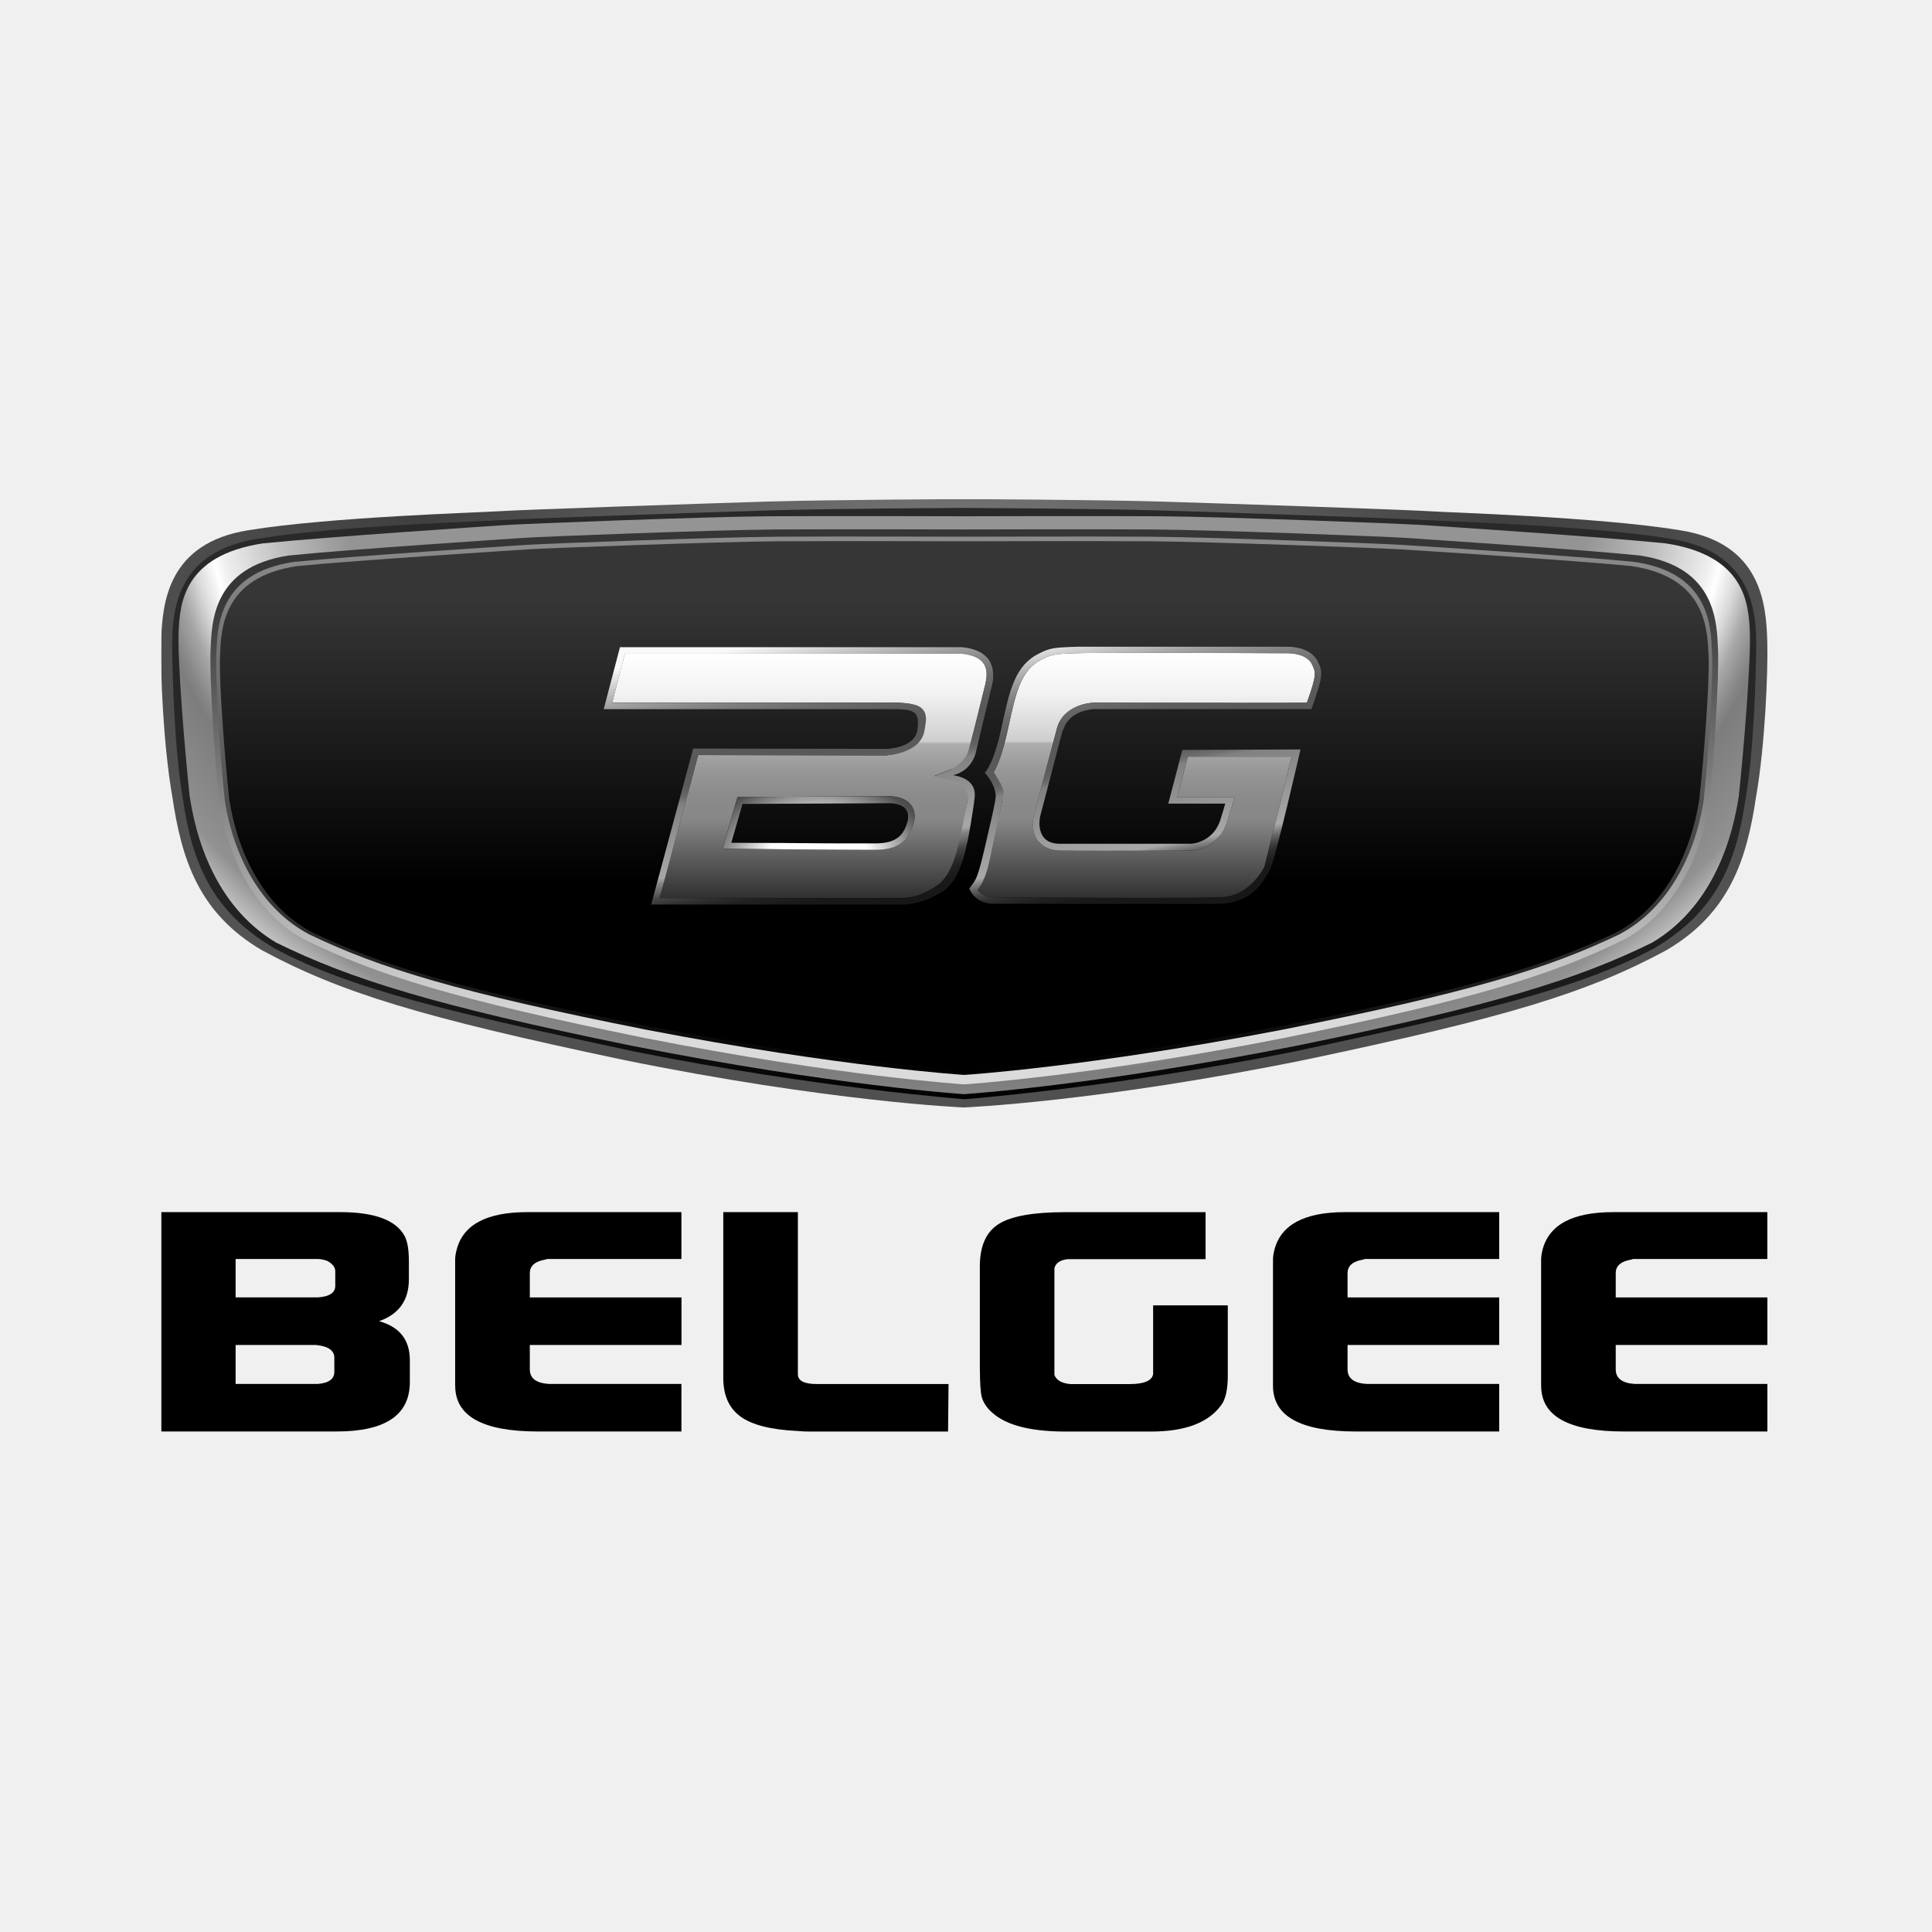
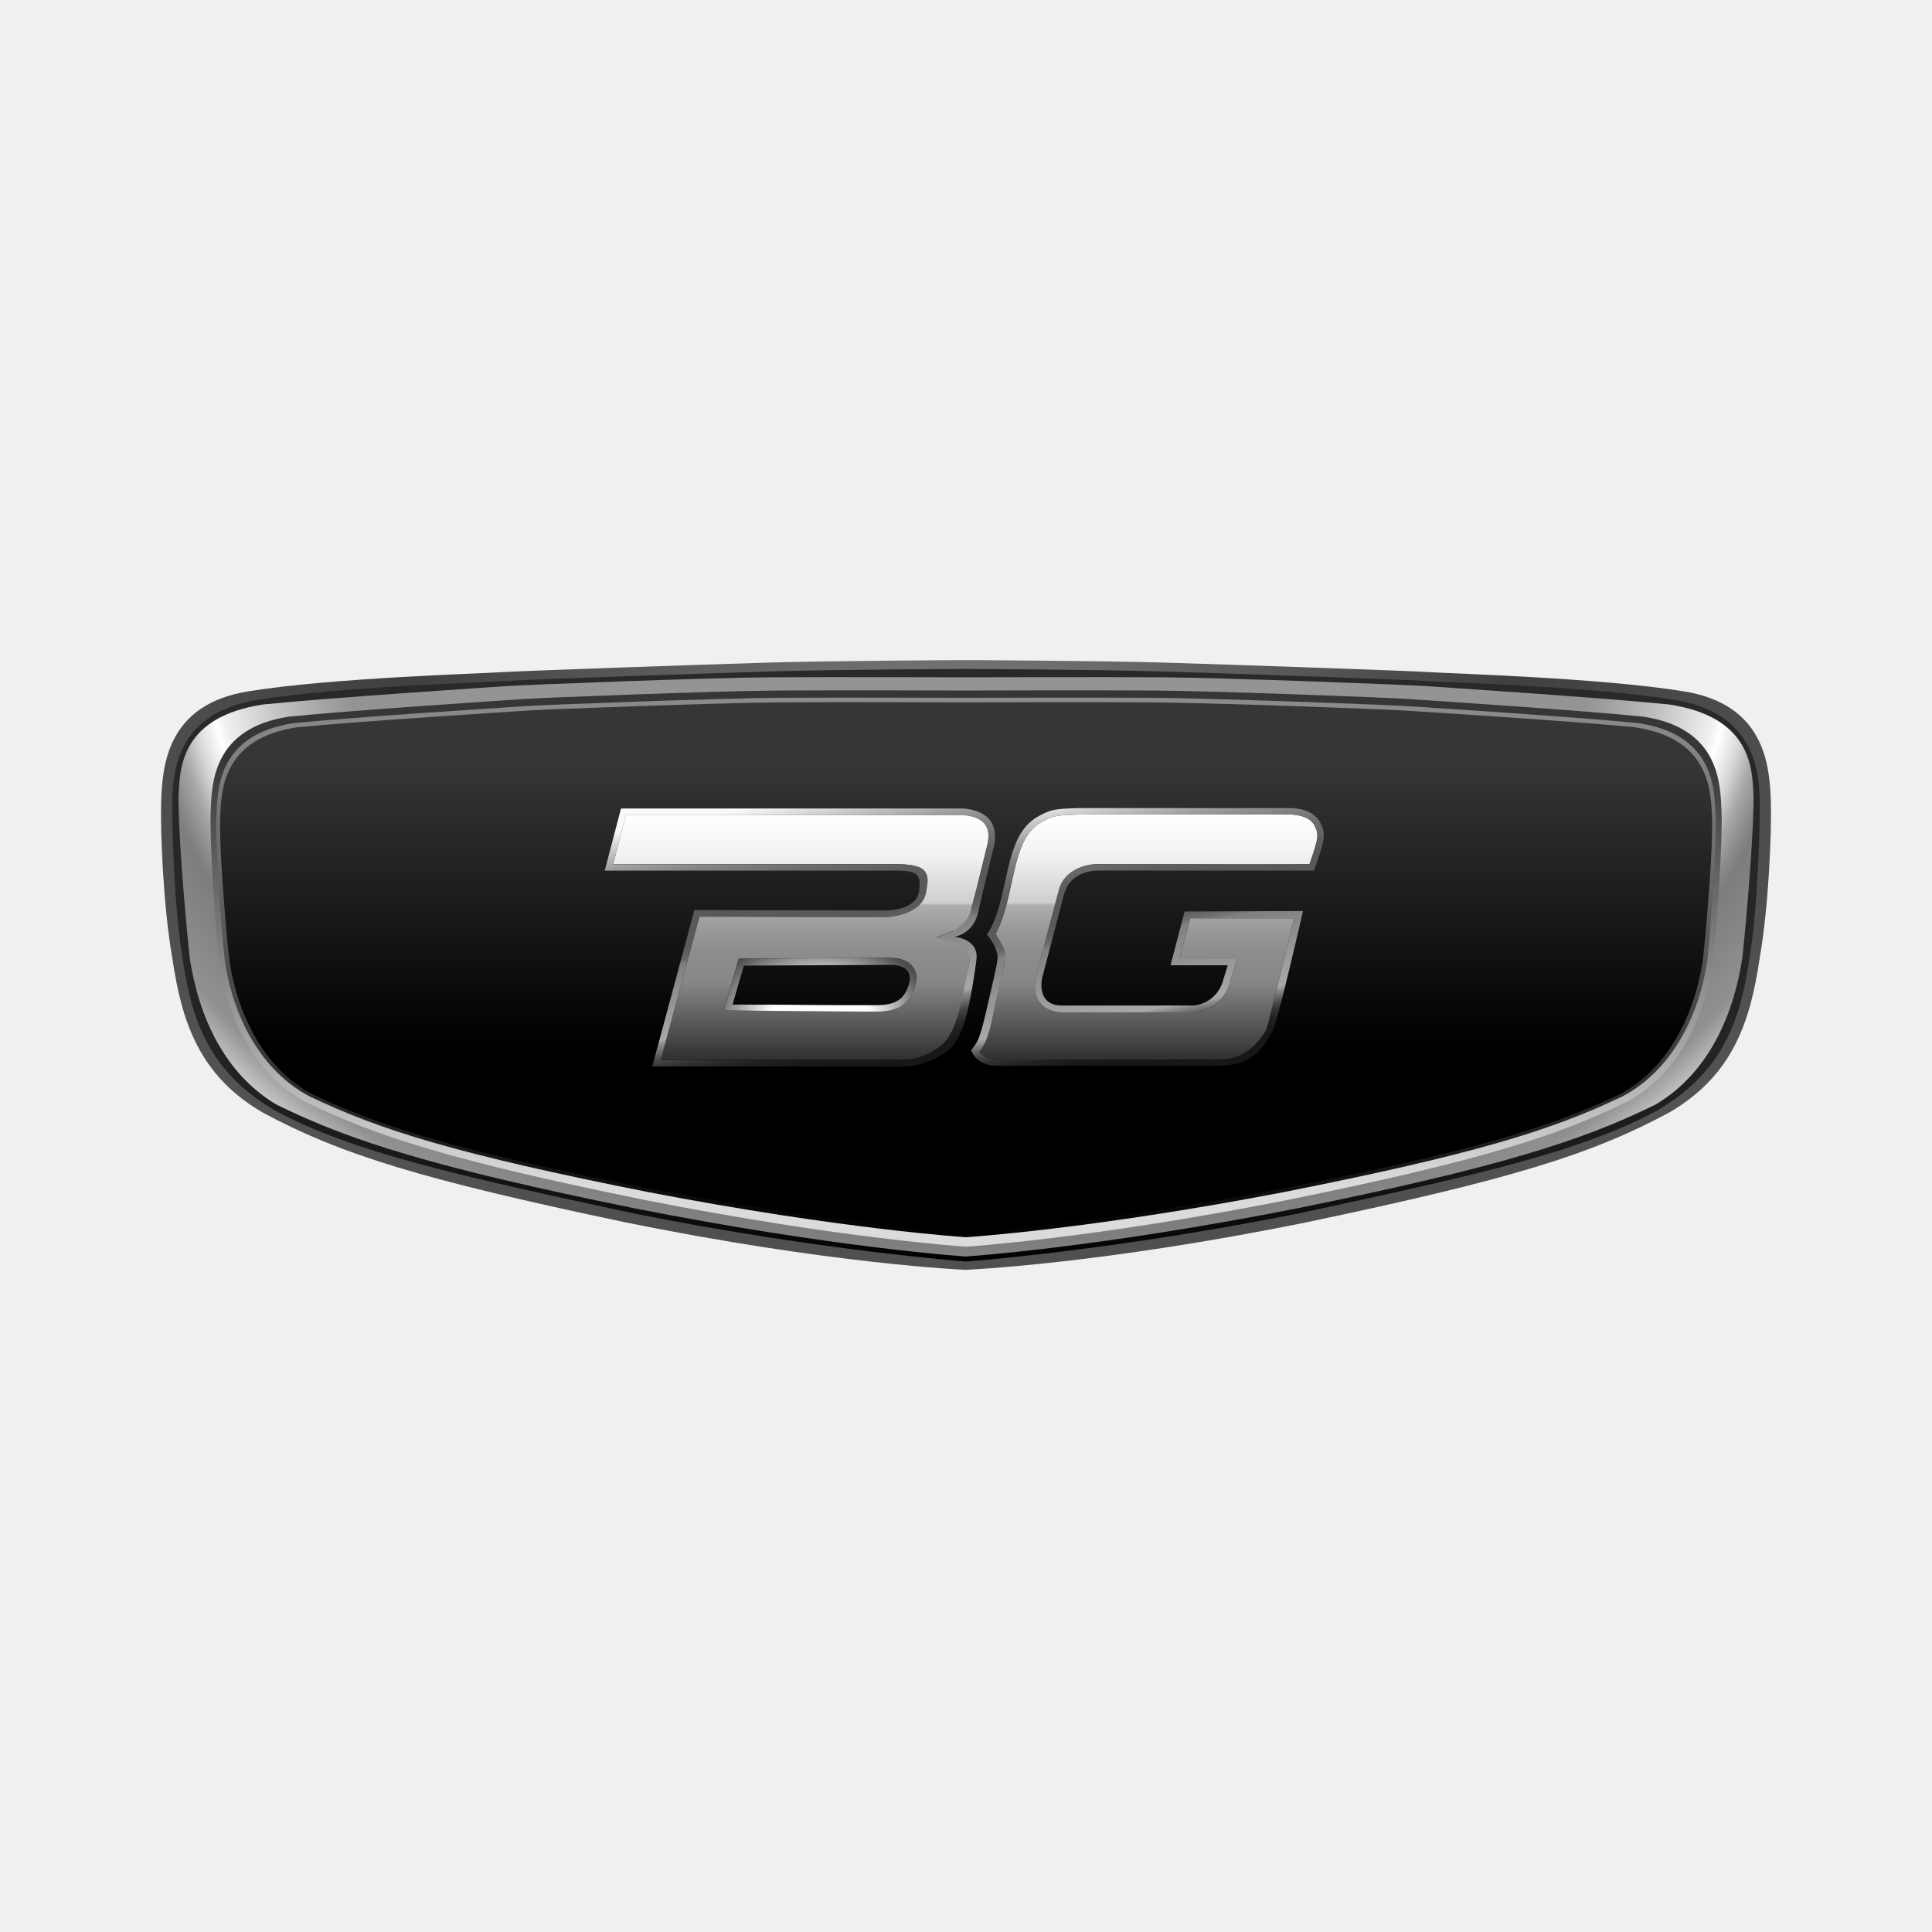
<svg xmlns="http://www.w3.org/2000/svg" width="120" height="120" viewBox="0 0 120 120" fill="none">
  <g clip-path="url(#clip0_2487_107)">
-     <mask id="mask0_2487_107" style="mask-type:luminance" maskUnits="userSpaceOnUse" x="10" y="31" width="100" height="58">
-       <path d="M110 31H10V89H110V31Z" fill="white" />
-     </mask>
-     <g mask="url(#mask0_2487_107)">
-       <path d="M10 75.287H21.123C23.257 75.287 24.589 75.779 25.128 76.763C25.306 77.092 25.397 77.621 25.397 78.351V79.448C25.397 80.761 24.782 81.629 23.544 82.06C24.819 82.414 25.456 83.221 25.456 84.48V85.844C25.456 87.888 23.941 88.912 20.912 88.912H10V75.287ZM14.635 78.199V80.584H19.747C20.464 80.533 20.824 80.294 20.824 79.864V78.956C20.824 78.706 20.653 78.492 20.315 78.311C20.096 78.236 19.903 78.199 19.747 78.199H14.635ZM14.635 83.536V85.96H19.721C20.417 85.909 20.766 85.656 20.766 85.204V84.332C20.766 83.88 20.387 83.615 19.63 83.54H14.635V83.536Z" fill="black" />
-       <path d="M28.27 86.076V78.239C28.27 78.066 28.299 77.863 28.361 77.631C28.758 76.068 30.221 75.287 32.756 75.287H42.324V78.199H33.983C33.921 78.225 33.822 78.25 33.684 78.275C33.167 78.402 32.908 78.666 32.908 79.072V80.587H42.328V83.54H32.908V85.052C32.908 85.609 33.305 85.913 34.103 85.96H42.324V88.912H33.415C29.988 88.912 28.274 87.968 28.274 86.076" fill="black" />
-       <path d="M44.924 85.584V75.287H49.558V85.356C49.558 85.761 49.948 85.964 50.724 85.964H58.916L58.886 88.916H50.305C50.028 88.916 49.766 88.905 49.529 88.88C47.895 88.804 46.718 88.507 46.001 87.99C45.284 87.472 44.924 86.673 44.924 85.587" fill="black" />
-       <path d="M60.86 85.056V78.659C60.86 77.396 61.249 76.521 62.025 76.029C62.8 75.536 64.177 75.29 66.15 75.29H74.881V78.207H66.329C65.852 78.257 65.571 78.445 65.491 78.775V85.399C65.612 85.725 65.939 85.917 66.478 85.967H70.155C71.051 85.967 71.539 85.765 71.623 85.359V81.079H76.261V85.432C76.261 86.315 76.119 86.933 75.842 87.288C75.045 88.373 73.6 88.916 71.506 88.916H66.187C64.272 88.916 62.866 88.612 61.97 88.008C61.45 87.653 61.122 87.251 60.984 86.796C60.904 86.496 60.864 85.913 60.864 85.056" fill="black" />
-       <path d="M79.068 86.076V78.239C79.068 78.066 79.097 77.863 79.156 77.631C79.556 76.068 81.019 75.287 83.55 75.287H93.118V78.199H84.773C84.715 78.225 84.617 78.25 84.478 78.275C83.958 78.402 83.699 78.666 83.699 79.072V80.587H93.118V83.54H83.699V85.052C83.699 85.609 84.1 85.913 84.893 85.96H93.118V88.912H84.209C80.779 88.912 79.068 87.968 79.068 86.076Z" fill="black" />
-       <path d="M95.722 86.076V78.239C95.722 78.066 95.751 77.863 95.809 77.631C96.209 76.068 97.673 75.287 100.204 75.287H109.772V78.199H101.431C101.369 78.225 101.27 78.25 101.132 78.275C100.611 78.402 100.356 78.666 100.356 79.072V80.587H109.776V83.54H100.356V85.052C100.356 85.609 100.754 85.913 101.554 85.96H109.776V88.912H100.866C97.436 88.912 95.725 87.968 95.725 86.076" fill="black" />
-       <path d="M59.89 68.785C59.89 68.785 68.233 68.445 81.111 65.816C93.605 63.188 98.641 61.647 103.502 59.019C107.449 56.707 108.498 53.344 109.07 49.503C109.637 46.279 109.821 41.663 109.768 39.834C109.702 37.477 109.38 33.721 104.331 32.931C99.241 32.103 89.943 31.835 88.796 31.754C87.649 31.673 76.086 31.272 72.131 31.154C68.176 31.037 59.886 31 59.886 31C59.886 31 51.682 31.037 47.641 31.154C43.686 31.272 32.123 31.673 30.976 31.754C29.829 31.835 20.531 32.103 15.441 32.931C10.396 33.726 10.078 37.481 10.009 39.838C9.956 41.663 10.139 46.283 10.707 49.507C11.278 53.348 12.327 56.711 16.274 59.023C21.135 61.647 26.172 63.188 38.666 65.82C51.547 68.448 59.886 68.789 59.886 68.789L59.89 68.785Z" fill="url(#paint0_radial_2487_107)" />
-       <path d="M59.89 68.274C59.89 68.274 68.927 67.601 80.392 65.313C91.458 62.937 97.935 61.497 102.727 58.909C106.621 56.634 107.829 53.567 108.392 49.783C108.951 46.607 109.058 42.056 109.082 40.256C109.115 37.709 108.698 34.233 103.719 33.454C98.703 32.635 89.527 32.375 88.4 32.294C87.27 32.213 75.866 31.815 71.964 31.702C68.062 31.588 59.886 31.547 59.886 31.547C59.886 31.547 51.792 31.584 47.809 31.702C43.825 31.819 32.503 32.213 31.372 32.294C30.241 32.375 21.07 32.639 16.054 33.454C11.078 34.228 10.662 37.705 10.694 40.252C10.719 42.052 10.825 46.603 11.384 49.779C11.948 53.563 13.16 56.63 17.05 58.905C21.841 61.493 28.323 62.932 39.384 65.309C50.849 67.597 59.886 68.27 59.886 68.27L59.89 68.274Z" fill="url(#paint1_linear_2487_107)" />
-       <path d="M59.89 67.958C59.89 67.958 67.931 67.447 80.551 64.948C92.796 62.454 98.021 60.815 102.637 58.536C105.837 56.626 107.433 53.129 107.996 49.479C108.302 46.66 108.764 40.974 108.686 39.242C108.608 37.51 108.404 34.5 103.457 33.75C99.4 33.336 89.478 32.687 88.355 32.61C87.233 32.533 75.955 32.091 72.078 32.067C68.2 32.042 59.894 32.067 59.894 32.067C59.894 32.067 51.588 32.042 47.711 32.067C43.833 32.091 32.556 32.533 31.433 32.61C30.311 32.687 20.388 33.336 16.331 33.75C11.376 34.5 11.172 37.51 11.094 39.246C11.017 40.982 11.478 46.664 11.784 49.483C12.347 53.129 13.943 56.626 17.143 58.54C21.76 60.815 26.984 62.454 39.229 64.952C51.853 67.447 59.89 67.962 59.89 67.962V67.958Z" fill="url(#paint2_radial_2487_107)" />
-       <path d="M59.89 67.353C59.89 67.353 67.6 66.863 79.772 64.466C91.576 62.069 96.445 60.539 100.898 58.349C103.923 56.711 105.629 53.316 106.172 49.811C106.466 47.102 106.784 42.04 106.711 40.377C106.637 38.714 106.629 35.222 101.858 34.504C97.947 34.107 88.38 33.486 87.294 33.409C86.209 33.332 75.339 32.91 71.6 32.886C67.862 32.862 59.894 32.886 59.894 32.886C59.894 32.886 51.927 32.862 48.188 32.886C44.45 32.91 33.576 33.332 32.495 33.409C31.413 33.486 21.846 34.107 17.931 34.504C13.16 35.226 13.152 38.714 13.078 40.377C13.005 42.04 13.319 47.102 13.617 49.811C14.16 53.316 15.866 56.711 18.89 58.349C23.343 60.535 28.209 62.065 40.017 64.466C52.188 66.863 59.898 67.353 59.898 67.353H59.89Z" fill="url(#paint3_linear_2487_107)" />
-       <path d="M59.89 66.765C59.89 66.765 67.539 66.287 79.617 63.963C91.331 61.639 96.164 60.154 100.58 58.033C103.584 56.443 105.274 53.15 105.813 49.751C106.107 47.122 106.417 42.215 106.343 40.6C106.27 38.986 106.262 35.599 101.527 34.902C97.645 34.517 88.151 33.912 87.078 33.843C86.004 33.774 75.217 33.361 71.507 33.336C67.796 33.312 59.89 33.336 59.89 33.336C59.89 33.336 51.984 33.312 48.274 33.336C44.564 33.361 33.776 33.77 32.703 33.843C31.629 33.916 22.135 34.517 18.254 34.902C13.519 35.599 13.511 38.986 13.437 40.6C13.364 42.215 13.678 47.122 13.968 49.751C14.507 53.15 16.197 56.443 19.201 58.033C23.617 60.154 28.45 61.639 40.164 63.963C52.241 66.287 59.89 66.765 59.89 66.765Z" fill="url(#paint4_linear_2487_107)" />
-       <path d="M59.89 66.506C59.89 66.506 67.502 66.035 79.523 63.748C91.18 61.46 95.988 60 100.384 57.915C103.372 56.35 105.005 53.056 105.539 49.71C105.829 47.126 106.196 42.353 106.123 40.767C106.049 39.181 106.041 35.851 101.331 35.161C97.47 34.78 88.021 34.188 86.951 34.119C85.882 34.05 75.147 33.645 71.454 33.62C67.76 33.596 59.894 33.62 59.894 33.62C59.894 33.62 52.025 33.596 48.335 33.62C44.645 33.645 33.907 34.046 32.837 34.119C31.768 34.192 22.319 34.784 18.458 35.161C13.743 35.851 13.735 39.177 13.666 40.767C13.597 42.357 13.956 47.126 14.25 49.71C14.784 53.052 16.417 56.35 19.405 57.915C23.801 60 28.609 61.46 40.266 63.748C52.286 66.035 59.898 66.506 59.898 66.506H59.89Z" fill="url(#paint5_linear_2487_107)" />
-       <path d="M59.519 40.596H38.817L38.021 43.642H55.629C56.311 43.659 56.849 43.699 57.172 44.076C57.478 44.433 57.453 44.944 57.38 45.395C57.156 46.733 55.102 46.916 55.013 46.916L43.364 46.895L40.972 55.778H56.013C56.796 55.778 57.784 55.437 58.433 54.95C59.184 54.374 59.498 53.008 59.613 52.488C59.629 52.423 59.641 52.371 59.649 52.33C59.747 51.941 60.049 50.172 60.119 49.479C60.139 49.26 60.168 48.587 59.066 48.412L58.029 48.193L59.058 47.792C60.021 47.552 60.213 46.623 60.221 46.583C60.229 46.55 60.588 44.965 61.205 42.474C61.347 41.898 61.298 41.452 61.058 41.148C60.633 40.608 59.703 40.584 59.523 40.584V40.596H59.519ZM56.755 51.101C56.437 52.265 55.743 52.764 54.441 52.78H53.939C51.841 52.78 45.474 52.72 45.409 52.72H44.878L45.025 52.204L45.723 49.791L45.809 49.503H46.111L55.111 49.455H55.209C55.56 49.455 56.209 49.523 56.572 49.986C56.731 50.189 56.894 50.546 56.76 51.101H56.755Z" fill="url(#paint6_linear_2487_107)" />
-       <path d="M65.641 45.269C66.045 43.724 67.841 43.646 67.915 43.642C68.029 43.642 73.339 43.654 77.315 43.654C79.266 43.654 80.559 43.654 81.176 43.646C81.8 41.89 81.743 41.756 81.466 41.205C81.123 40.633 80.286 40.568 79.943 40.568C79.862 40.568 79.813 40.568 79.804 40.572H79.772C79.723 40.572 74.682 40.548 70.915 40.548C68.706 40.548 67.364 40.556 66.919 40.572H66.858C65.413 40.621 65.29 40.629 64.449 41.099C63.359 41.821 63.074 43.139 62.637 45.135L62.584 45.374C62.258 46.859 61.927 47.609 61.715 47.974C62.253 48.761 62.261 49.629 62.261 49.669V49.714L62.249 49.759L61.555 52.764C61.196 54.322 61.013 54.768 60.715 55.271C61.037 55.693 61.535 55.741 61.755 55.741H61.882C61.935 55.741 67.192 55.774 71.282 55.774C73.682 55.774 75.213 55.761 75.833 55.741C77.559 55.68 78.421 54.078 78.539 53.843L80.225 46.997H73.776L73.115 49.528H76.674L76.519 50.047L76.213 51.065C75.67 52.748 74.086 52.825 74.021 52.829C74.008 52.829 71.078 52.841 68.653 52.841C67.245 52.841 66.29 52.841 65.821 52.829C65.241 52.821 64.796 52.63 64.506 52.261C64.013 51.641 64.18 50.781 64.204 50.684C64.221 50.627 65.315 46.526 65.645 45.269H65.641Z" fill="url(#paint7_linear_2487_107)" />
-       <path d="M61.678 42.036C61.682 41.951 61.686 41.87 61.682 41.793C61.682 41.748 61.674 41.704 61.666 41.663C61.658 41.598 61.649 41.533 61.633 41.472C61.625 41.432 61.609 41.391 61.596 41.355C61.58 41.302 61.56 41.249 61.539 41.201C61.523 41.164 61.502 41.132 61.486 41.095C61.462 41.051 61.433 41.006 61.404 40.965C61.384 40.937 61.36 40.905 61.335 40.876C61.303 40.84 61.27 40.803 61.233 40.771C61.209 40.746 61.18 40.722 61.156 40.698C61.119 40.665 61.078 40.637 61.037 40.608C61.009 40.588 60.98 40.568 60.952 40.552C60.907 40.523 60.862 40.503 60.817 40.479C60.788 40.467 60.764 40.45 60.735 40.438C60.682 40.414 60.629 40.394 60.58 40.377C60.56 40.369 60.535 40.361 60.515 40.353C60.441 40.329 60.368 40.308 60.294 40.288C60.282 40.288 60.274 40.288 60.262 40.28C60.2 40.264 60.139 40.252 60.082 40.243C60.058 40.239 60.033 40.235 60.013 40.231C59.972 40.223 59.927 40.219 59.89 40.215C59.866 40.215 59.841 40.211 59.821 40.207C59.788 40.207 59.756 40.199 59.723 40.199H38.507L37.498 44.048H55.629C56.739 44.072 57.156 44.174 56.98 45.338C56.804 46.502 55.013 46.514 55.013 46.514L43.054 46.494L40.446 56.183H56.017C56.078 56.183 56.143 56.183 56.209 56.175C56.262 56.175 56.311 56.175 56.364 56.167C56.429 56.159 56.49 56.151 56.556 56.139C56.609 56.131 56.662 56.127 56.715 56.114C56.78 56.102 56.845 56.086 56.911 56.07C56.964 56.058 57.017 56.05 57.07 56.033C57.135 56.017 57.2 55.993 57.266 55.972C57.319 55.956 57.372 55.944 57.425 55.924C57.49 55.899 57.556 55.875 57.621 55.847C57.67 55.826 57.719 55.81 57.768 55.79C57.833 55.761 57.894 55.729 57.96 55.701C58.005 55.68 58.053 55.66 58.098 55.636C58.164 55.603 58.225 55.563 58.29 55.526C58.331 55.502 58.372 55.482 58.409 55.461C58.507 55.401 58.6 55.336 58.69 55.271C59.654 54.533 59.956 52.833 60.058 52.428C60.16 52.022 60.466 50.229 60.539 49.519C60.629 48.615 59.919 48.262 59.205 48.148C60.445 47.84 60.633 46.656 60.633 46.656C60.633 46.656 60.992 45.086 61.613 42.572C61.649 42.422 61.674 42.28 61.686 42.15C61.69 42.105 61.686 42.065 61.69 42.024L61.678 42.036ZM61.205 42.49C60.592 44.981 60.188 46.477 60.18 46.506C60.172 46.546 60.131 47.183 59.058 47.804L58.029 48.205L58.678 48.351C59.78 48.526 60.184 49.077 60.094 49.69C59.996 50.379 59.649 51.941 59.556 52.33C59.547 52.371 59.535 52.423 59.519 52.488C59.401 53.004 59.062 54.334 58.311 54.91C57.666 55.397 56.796 55.786 56.013 55.786H40.972L43.364 46.903L55.013 46.924C55.098 46.924 57.205 46.822 57.429 45.338C57.498 44.888 57.625 44.425 57.319 44.064C56.996 43.687 56.311 43.667 55.629 43.651H38.021L38.817 40.604H59.519C59.703 40.604 60.629 40.633 61.053 41.168C61.294 41.472 61.343 41.919 61.2 42.495H61.205V42.49Z" fill="url(#paint8_linear_2487_107)" />
-       <path d="M55.213 49.459H55.115L46.115 49.503H45.813L45.727 49.795L45.029 52.209L44.882 52.715H45.413C45.478 52.72 51.845 52.785 53.943 52.785H54.445C55.748 52.768 56.441 52.269 56.76 51.105C56.894 50.55 56.731 50.193 56.572 49.99C56.209 49.528 55.56 49.459 55.209 49.459H55.213ZM56.405 50.805C56.405 50.87 56.388 50.939 56.372 51.012C56.143 51.84 55.719 52.367 54.445 52.383H51.947C51.654 52.383 51.352 52.383 51.037 52.379H51.021C50.703 52.379 50.376 52.375 50.05 52.371H49.927C49.474 52.371 49.025 52.363 48.593 52.359H48.152C47.956 52.359 47.768 52.359 47.584 52.355H46.654C46.421 52.355 46.221 52.355 46.046 52.35H45.846C45.58 52.35 45.421 52.346 45.421 52.346L46.119 49.933L55.127 49.889H55.278C55.303 49.889 55.331 49.889 55.364 49.893C55.396 49.893 55.433 49.893 55.47 49.901C55.482 49.901 55.49 49.901 55.503 49.905C55.531 49.905 55.556 49.913 55.584 49.917C55.6 49.917 55.613 49.921 55.629 49.925C55.654 49.925 55.682 49.937 55.707 49.941C55.723 49.941 55.739 49.949 55.756 49.953C55.78 49.962 55.809 49.97 55.833 49.978C55.849 49.982 55.866 49.99 55.878 49.994C55.907 50.006 55.931 50.018 55.96 50.031C55.972 50.039 55.988 50.043 56.001 50.051C56.037 50.071 56.074 50.091 56.107 50.116H56.115C56.151 50.14 56.184 50.168 56.213 50.201C56.221 50.209 56.229 50.221 56.237 50.233C56.258 50.258 56.278 50.282 56.294 50.306C56.303 50.319 56.311 50.335 56.319 50.351C56.331 50.375 56.347 50.404 56.356 50.432C56.364 50.448 56.368 50.468 56.376 50.485C56.384 50.513 56.392 50.546 56.396 50.578C56.396 50.598 56.405 50.619 56.405 50.639V50.817V50.805Z" fill="url(#paint9_radial_2487_107)" />
-       <path d="M66.033 45.37C66.368 44.097 67.931 44.044 67.931 44.044H81.454C82.221 41.906 82.172 41.728 81.813 41.014C81.764 40.929 81.703 40.852 81.641 40.783C81.629 40.767 81.613 40.755 81.6 40.738C81.535 40.673 81.47 40.617 81.396 40.564L81.36 40.54C81.294 40.495 81.225 40.454 81.156 40.422C81.139 40.414 81.127 40.406 81.111 40.402C81.033 40.365 80.956 40.337 80.874 40.308C80.858 40.304 80.837 40.296 80.821 40.292C80.747 40.268 80.674 40.252 80.6 40.235C80.592 40.235 80.584 40.235 80.58 40.231C80.503 40.215 80.429 40.203 80.356 40.195C80.339 40.195 80.323 40.191 80.307 40.191C80.237 40.183 80.172 40.179 80.115 40.175H80.099C80.041 40.175 79.992 40.175 79.947 40.17H66.898C66.425 40.187 66.082 40.199 65.8 40.223C65.184 40.276 64.886 40.389 64.233 40.759C62.952 41.598 62.67 43.075 62.184 45.293C61.699 47.512 61.168 47.994 61.168 47.994C61.809 48.733 61.866 49.317 61.841 49.532C61.817 49.747 61.743 50.152 61.56 50.943C61.507 51.182 61.445 51.446 61.376 51.738C61.311 52.03 61.237 52.342 61.16 52.679C61.005 53.348 60.886 53.807 60.776 54.143C60.739 54.257 60.707 54.354 60.67 54.447C60.531 54.808 60.372 54.93 60.205 55.198C60.249 55.287 60.335 55.445 60.388 55.518C60.401 55.534 60.413 55.551 60.425 55.563C60.478 55.628 60.535 55.688 60.596 55.741C60.605 55.749 60.617 55.758 60.625 55.766C60.678 55.81 60.735 55.851 60.792 55.887C60.805 55.895 60.813 55.904 60.825 55.907C60.886 55.944 60.952 55.977 61.013 56.001C61.025 56.005 61.041 56.013 61.054 56.017C61.115 56.041 61.176 56.062 61.233 56.078H61.241C61.303 56.094 61.364 56.106 61.417 56.114C61.429 56.114 61.441 56.118 61.454 56.123C61.507 56.131 61.556 56.135 61.6 56.139H65.249C65.552 56.139 65.87 56.139 66.192 56.143H75.025C75.127 56.143 75.225 56.143 75.315 56.139C75.405 56.139 75.482 56.139 75.56 56.135H75.621C75.694 56.135 75.764 56.135 75.821 56.131C77.947 56.053 78.592 54.508 78.898 53.965C79.205 53.421 80.776 46.55 80.776 46.55L73.437 46.579L73.001 48.246L72.564 49.913H76.103L76.049 50.095C76.033 50.156 76.009 50.237 75.976 50.343C75.956 50.416 75.931 50.497 75.898 50.594C75.87 50.692 75.837 50.805 75.796 50.931C75.711 51.199 75.592 51.418 75.458 51.596C75.278 51.835 75.07 52.006 74.866 52.123C74.817 52.152 74.764 52.18 74.715 52.205C74.617 52.253 74.519 52.29 74.433 52.318C74.388 52.33 74.347 52.342 74.307 52.355C74.229 52.375 74.16 52.387 74.107 52.395C74.025 52.407 73.98 52.407 73.98 52.407H65.8C64.213 52.383 64.605 50.708 64.605 50.708C64.605 50.708 65.67 46.623 66.005 45.35L66.033 45.37ZM64.507 52.261C64.8 52.626 65.241 52.817 65.821 52.829C66.29 52.837 67.245 52.841 68.654 52.841C71.078 52.841 74.005 52.829 74.021 52.829C74.086 52.829 75.67 52.748 76.213 51.065L76.519 50.047L76.674 49.528H73.115L73.776 46.997H80.225L78.539 53.843C78.421 54.082 77.556 55.68 75.833 55.741C75.209 55.766 73.678 55.774 71.282 55.774C67.192 55.774 61.935 55.741 61.882 55.741H61.756C61.539 55.741 61.037 55.693 60.715 55.271C61.192 54.699 61.409 53.803 61.6 52.768L62.258 49.714C62.258 49.714 62.315 49.455 62.331 49.264C62.347 49.073 62.249 48.761 61.711 47.974C61.923 47.609 62.254 46.855 62.58 45.374L62.633 45.135C63.07 43.139 63.36 41.821 64.445 41.099C65.282 40.629 65.409 40.625 66.854 40.576H66.915C67.356 40.56 68.698 40.552 70.911 40.552C74.678 40.552 79.719 40.576 79.768 40.576H79.8C79.8 40.576 79.858 40.576 79.939 40.576C80.282 40.576 81.119 40.637 81.462 41.213C81.739 41.764 81.796 41.894 81.172 43.654C80.556 43.659 79.262 43.663 77.311 43.663C73.339 43.663 68.025 43.651 67.911 43.651C67.833 43.651 66.041 43.727 65.637 45.277C65.307 46.534 64.213 50.635 64.196 50.692C64.176 50.789 64.005 51.649 64.499 52.269H64.507V52.261Z" fill="url(#paint10_linear_2487_107)" />
-     </g>
+     <path d="M60.002 78.87C60.002 78.87 68.364 78.528 81.27 75.894C93.792 73.26 98.84 71.715 103.712 69.081C107.668 66.764 108.719 63.394 109.292 59.545C109.86 56.313 110.044 51.687 109.991 49.854C109.926 47.492 109.603 43.728 104.542 42.935C99.441 42.106 90.122 41.837 88.973 41.756C87.823 41.675 76.234 41.272 72.27 41.154C68.306 41.037 59.998 41 59.998 41C59.998 41 51.775 41.037 47.726 41.154C43.762 41.272 32.173 41.675 31.023 41.756C29.874 41.837 20.555 42.106 15.454 42.935C10.397 43.732 10.078 47.496 10.009 49.858C9.956 51.687 10.14 56.317 10.708 59.549C11.281 63.398 12.332 66.768 16.288 69.085C21.16 71.715 26.208 73.26 38.73 75.898C51.64 78.532 59.998 78.874 59.998 78.874L60.002 78.87Z" fill="url(#paint0_radial_2487_107)" />
+     <path d="M60.002 78.358C60.002 78.358 69.059 77.683 80.55 75.39C91.64 73.008 98.132 71.565 102.935 68.972C106.837 66.691 108.048 63.618 108.613 59.825C109.173 56.642 109.279 52.081 109.304 50.276C109.337 47.724 108.919 44.24 103.929 43.459C98.901 42.638 89.705 42.378 88.576 42.297C87.443 42.215 76.013 41.817 72.103 41.703C68.192 41.589 59.998 41.549 59.998 41.549C59.998 41.549 51.886 41.585 47.893 41.703C43.901 41.821 32.553 42.215 31.42 42.297C30.287 42.378 21.095 42.642 16.067 43.459C11.081 44.236 10.663 47.719 10.696 50.272C10.72 52.077 10.827 56.638 11.387 59.821C11.952 63.614 13.167 66.687 17.065 68.967C21.868 71.561 28.364 73.004 39.45 75.386C50.941 77.679 59.998 78.354 59.998 78.354L60.002 78.358Z" fill="url(#paint1_linear_2487_107)" />
+     <path d="M60.002 78.04C60.002 78.04 68.061 77.528 80.709 75.024C92.982 72.524 98.218 70.882 102.845 68.597C106.052 66.683 107.651 63.179 108.216 59.52C108.523 56.695 108.985 50.996 108.907 49.26C108.829 47.524 108.625 44.508 103.667 43.756C99.601 43.341 89.656 42.691 88.531 42.614C87.406 42.536 76.103 42.093 72.217 42.069C68.331 42.045 60.006 42.069 60.006 42.069C60.006 42.069 51.681 42.045 47.795 42.069C43.909 42.093 32.606 42.536 31.481 42.614C30.356 42.691 20.412 43.341 16.345 43.756C11.379 44.508 11.175 47.524 11.097 49.264C11.019 51.004 11.481 56.699 11.788 59.524C12.353 63.179 13.952 66.683 17.159 68.602C21.786 70.882 27.022 72.524 39.294 75.028C51.947 77.528 60.002 78.045 60.002 78.045V78.04Z" fill="url(#paint2_radial_2487_107)" />
+     <path d="M60.002 77.435C60.002 77.435 67.73 76.943 79.928 74.541C91.759 72.138 96.639 70.606 101.102 68.41C104.133 66.768 105.843 63.366 106.387 59.854C106.682 57.138 107.001 52.065 106.927 50.398C106.854 48.732 106.845 45.232 102.063 44.512C98.144 44.114 88.556 43.492 87.468 43.415C86.379 43.337 75.486 42.915 71.738 42.89C67.991 42.866 60.006 42.89 60.006 42.89C60.006 42.89 52.021 42.866 48.274 42.89C44.527 42.915 33.629 43.337 32.545 43.415C31.461 43.492 21.872 44.114 17.949 44.512C13.167 45.236 13.159 48.732 13.085 50.398C13.011 52.065 13.326 57.138 13.625 59.854C14.169 63.366 15.879 66.768 18.91 68.41C23.373 70.602 28.25 72.134 40.084 74.541C52.283 76.943 60.01 77.435 60.01 77.435H60.002Z" fill="url(#paint3_linear_2487_107)" />
+     <path d="M60.002 76.845C60.002 76.845 67.668 76.366 79.773 74.037C91.513 71.707 96.357 70.219 100.783 68.093C103.794 66.5 105.487 63.199 106.027 59.793C106.322 57.158 106.633 52.24 106.559 50.622C106.485 49.004 106.477 45.61 101.732 44.911C97.842 44.524 88.326 43.919 87.251 43.85C86.175 43.781 75.363 43.366 71.644 43.342C67.926 43.317 60.002 43.342 60.002 43.342C60.002 43.342 52.078 43.317 48.36 43.342C44.641 43.366 33.829 43.776 32.753 43.85C31.677 43.923 22.162 44.524 18.272 44.911C13.527 45.61 13.519 49.004 13.445 50.622C13.371 52.24 13.686 57.158 13.977 59.793C14.517 63.199 16.21 66.5 19.221 68.093C23.647 70.219 28.491 71.707 40.231 74.037C52.336 76.366 60.002 76.845 60.002 76.845Z" fill="url(#paint4_linear_2487_107)" />
+     <path d="M60.002 76.585C60.002 76.585 67.631 76.114 79.678 73.821C91.362 71.528 96.181 70.065 100.586 67.975C103.581 66.406 105.217 63.106 105.753 59.752C106.044 57.163 106.412 52.378 106.338 50.789C106.264 49.199 106.256 45.862 101.536 45.171C97.666 44.789 88.195 44.195 87.124 44.126C86.052 44.057 75.293 43.65 71.591 43.626C67.889 43.602 60.006 43.626 60.006 43.626C60.006 43.626 52.119 43.602 48.421 43.626C44.723 43.65 33.96 44.053 32.888 44.126C31.817 44.199 22.346 44.793 18.477 45.171C13.752 45.862 13.744 49.195 13.674 50.789C13.604 52.382 13.964 57.163 14.259 59.752C14.795 63.102 16.431 66.406 19.426 67.975C23.831 70.065 28.65 71.528 40.334 73.821C52.381 76.114 60.01 76.585 60.01 76.585H60.002Z" fill="url(#paint5_linear_2487_107)" />
+     <path d="M59.63 50.618H38.881L38.084 53.671H55.731C56.414 53.687 56.954 53.728 57.278 54.106C57.584 54.463 57.56 54.976 57.486 55.427C57.261 56.768 55.203 56.951 55.114 56.951L43.439 56.931L41.041 65.833H56.116C56.901 65.833 57.891 65.492 58.542 65.004C59.294 64.427 59.609 63.057 59.724 62.536C59.74 62.471 59.752 62.419 59.761 62.378C59.859 61.988 60.161 60.215 60.231 59.52C60.252 59.301 60.28 58.626 59.176 58.451L58.137 58.232L59.167 57.829C60.133 57.589 60.325 56.658 60.333 56.618C60.342 56.585 60.702 54.996 61.319 52.5C61.462 51.923 61.413 51.476 61.172 51.171C60.746 50.63 59.814 50.606 59.634 50.606V50.618H59.63ZM56.86 61.146C56.541 62.313 55.846 62.813 54.541 62.829H54.038C51.935 62.829 45.553 62.768 45.488 62.768H44.956L45.103 62.252L45.803 59.833L45.889 59.545H46.192L55.212 59.496H55.31C55.662 59.496 56.312 59.565 56.676 60.028C56.836 60.232 56.999 60.589 56.864 61.146H56.86Z" fill="url(#paint6_linear_2487_107)" />
+     <path d="M65.766 55.301C66.171 53.752 67.971 53.675 68.044 53.671C68.159 53.671 73.481 53.683 77.466 53.683C79.421 53.683 80.718 53.683 81.335 53.675C81.961 51.915 81.904 51.781 81.626 51.228C81.282 50.654 80.444 50.589 80.1 50.589C80.018 50.589 79.969 50.589 79.961 50.593H79.928C79.879 50.593 74.827 50.569 71.051 50.569C68.838 50.569 67.492 50.577 67.046 50.593H66.985C65.537 50.642 65.414 50.65 64.571 51.122C63.479 51.846 63.193 53.167 62.755 55.167L62.702 55.407C62.375 56.894 62.043 57.646 61.831 58.012C62.371 58.801 62.379 59.671 62.379 59.711V59.756L62.367 59.801L61.671 62.813C61.311 64.374 61.127 64.821 60.828 65.325C61.151 65.748 61.651 65.797 61.871 65.797H61.998C62.051 65.797 67.32 65.829 71.419 65.829C73.825 65.829 75.359 65.817 75.981 65.797C77.711 65.736 78.574 64.13 78.693 63.894L80.382 57.032H73.919L73.256 59.569H76.823L76.668 60.089L76.361 61.11C75.817 62.797 74.23 62.874 74.164 62.878C74.152 62.878 71.215 62.89 68.785 62.89C67.374 62.89 66.416 62.89 65.946 62.878C65.365 62.87 64.919 62.679 64.629 62.309C64.134 61.687 64.301 60.825 64.326 60.728C64.342 60.671 65.439 56.561 65.77 55.301H65.766Z" fill="url(#paint7_linear_2487_107)" />
+     <path d="M61.794 52.061C61.798 51.976 61.802 51.894 61.798 51.817C61.798 51.772 61.79 51.728 61.781 51.687C61.773 51.622 61.765 51.557 61.749 51.496C61.74 51.455 61.724 51.415 61.712 51.378C61.696 51.325 61.675 51.272 61.655 51.224C61.638 51.187 61.618 51.154 61.601 51.118C61.577 51.073 61.548 51.028 61.52 50.988C61.499 50.959 61.475 50.927 61.45 50.898C61.417 50.862 61.385 50.825 61.348 50.793C61.323 50.768 61.295 50.744 61.27 50.719C61.233 50.687 61.192 50.658 61.151 50.63C61.123 50.61 61.094 50.589 61.066 50.573C61.02 50.545 60.975 50.524 60.931 50.5C60.902 50.488 60.877 50.471 60.849 50.459C60.795 50.435 60.742 50.415 60.693 50.398C60.673 50.39 60.648 50.382 60.628 50.374C60.554 50.35 60.481 50.329 60.407 50.309C60.395 50.309 60.386 50.309 60.374 50.301C60.313 50.285 60.252 50.272 60.194 50.264C60.17 50.26 60.145 50.256 60.125 50.252C60.084 50.244 60.039 50.24 60.002 50.236C59.977 50.236 59.953 50.232 59.932 50.228C59.9 50.228 59.867 50.219 59.834 50.219H38.571L37.56 54.077H55.731C56.844 54.102 57.261 54.203 57.085 55.37C56.909 56.536 55.114 56.549 55.114 56.549L43.128 56.528L40.514 66.24H56.12C56.181 66.24 56.247 66.24 56.312 66.232C56.365 66.232 56.414 66.232 56.468 66.224C56.533 66.215 56.594 66.207 56.66 66.195C56.713 66.187 56.766 66.183 56.819 66.171C56.885 66.159 56.95 66.142 57.016 66.126C57.069 66.114 57.122 66.106 57.175 66.089C57.241 66.073 57.306 66.049 57.372 66.028C57.425 66.012 57.478 66 57.531 65.98C57.597 65.955 57.662 65.931 57.727 65.902C57.776 65.882 57.826 65.866 57.875 65.846C57.94 65.817 58.002 65.784 58.067 65.756C58.112 65.736 58.161 65.715 58.206 65.691C58.272 65.659 58.333 65.618 58.398 65.581C58.439 65.557 58.48 65.537 58.517 65.516C58.615 65.455 58.709 65.39 58.799 65.325C59.765 64.585 60.067 62.882 60.17 62.476C60.272 62.069 60.579 60.272 60.652 59.561C60.742 58.654 60.031 58.301 59.315 58.187C60.558 57.878 60.746 56.691 60.746 56.691C60.746 56.691 61.106 55.118 61.728 52.597C61.765 52.447 61.79 52.305 61.802 52.175C61.806 52.13 61.802 52.089 61.806 52.049L61.794 52.061ZM61.319 52.516C60.706 55.012 60.301 56.512 60.292 56.541C60.284 56.581 60.243 57.219 59.167 57.841L58.136 58.244L58.787 58.39C59.892 58.565 60.297 59.118 60.206 59.732C60.108 60.423 59.761 61.988 59.666 62.378C59.658 62.419 59.646 62.471 59.63 62.536C59.511 63.053 59.172 64.386 58.419 64.963C57.773 65.451 56.901 65.841 56.116 65.841H41.041L43.438 56.939L55.114 56.959C55.199 56.959 57.31 56.858 57.535 55.37C57.605 54.919 57.732 54.455 57.425 54.093C57.102 53.715 56.414 53.695 55.731 53.679H38.084L38.881 50.626H59.63C59.814 50.626 60.742 50.654 61.168 51.191C61.409 51.496 61.458 51.943 61.315 52.52H61.319V52.516Z" fill="url(#paint8_linear_2487_107)" />
+     <path d="M55.314 59.5H55.216L46.196 59.545H45.893L45.807 59.837L45.108 62.256L44.96 62.764H45.492C45.558 62.768 51.939 62.833 54.042 62.833H54.545C55.85 62.817 56.545 62.317 56.864 61.15C56.999 60.593 56.836 60.236 56.676 60.032C56.312 59.569 55.662 59.5 55.31 59.5H55.314ZM56.508 60.849C56.508 60.915 56.492 60.984 56.476 61.057C56.247 61.886 55.821 62.415 54.545 62.431H52.041C51.747 62.431 51.444 62.431 51.129 62.427H51.113C50.794 62.427 50.467 62.423 50.139 62.419H50.017C49.563 62.419 49.113 62.41 48.679 62.406H48.237C48.041 62.406 47.853 62.406 47.669 62.402H46.736C46.503 62.402 46.302 62.402 46.126 62.398H45.926C45.66 62.398 45.5 62.394 45.5 62.394L46.2 59.975L55.228 59.931H55.38C55.404 59.931 55.433 59.931 55.465 59.935C55.498 59.935 55.535 59.935 55.572 59.943C55.584 59.943 55.592 59.943 55.605 59.947C55.633 59.947 55.658 59.955 55.686 59.959C55.703 59.959 55.715 59.963 55.731 59.967C55.756 59.967 55.785 59.98 55.809 59.984C55.825 59.984 55.842 59.992 55.858 59.996C55.883 60.004 55.911 60.012 55.936 60.02C55.952 60.024 55.969 60.032 55.981 60.036C56.01 60.049 56.034 60.061 56.063 60.073C56.075 60.081 56.091 60.085 56.104 60.093C56.14 60.114 56.177 60.134 56.21 60.158H56.218C56.255 60.183 56.288 60.211 56.316 60.244C56.325 60.252 56.333 60.264 56.341 60.276C56.361 60.301 56.382 60.325 56.398 60.349C56.406 60.362 56.414 60.378 56.423 60.394C56.435 60.419 56.451 60.447 56.459 60.475C56.468 60.492 56.472 60.512 56.48 60.528C56.488 60.557 56.496 60.589 56.5 60.622C56.5 60.642 56.508 60.663 56.508 60.683V60.862V60.849Z" fill="url(#paint9_radial_2487_107)" />
+     <path d="M66.159 55.402C66.494 54.126 68.061 54.073 68.061 54.073H81.614C82.382 51.931 82.334 51.752 81.974 51.037C81.924 50.951 81.863 50.874 81.802 50.805C81.789 50.789 81.773 50.776 81.761 50.76C81.695 50.695 81.63 50.638 81.556 50.585L81.519 50.561C81.454 50.516 81.384 50.476 81.315 50.443C81.299 50.435 81.286 50.427 81.27 50.423C81.192 50.386 81.114 50.358 81.033 50.329C81.016 50.325 80.996 50.317 80.979 50.313C80.906 50.289 80.832 50.272 80.758 50.256C80.75 50.256 80.742 50.256 80.738 50.252C80.66 50.236 80.587 50.224 80.513 50.215C80.497 50.215 80.48 50.211 80.464 50.211C80.394 50.203 80.329 50.199 80.272 50.195H80.255C80.198 50.195 80.149 50.195 80.104 50.191H67.026C66.551 50.207 66.208 50.219 65.925 50.244C65.308 50.297 65.009 50.411 64.355 50.781C63.07 51.622 62.788 53.102 62.301 55.325C61.814 57.549 61.282 58.032 61.282 58.032C61.925 58.772 61.982 59.358 61.957 59.573C61.933 59.789 61.859 60.195 61.675 60.988C61.622 61.228 61.56 61.492 61.491 61.785C61.425 62.077 61.352 62.39 61.274 62.728C61.119 63.398 61 63.858 60.89 64.195C60.853 64.309 60.82 64.406 60.783 64.5C60.644 64.862 60.485 64.984 60.317 65.252C60.362 65.341 60.448 65.5 60.501 65.573C60.513 65.589 60.526 65.606 60.538 65.618C60.591 65.683 60.648 65.744 60.71 65.797C60.718 65.805 60.73 65.813 60.738 65.821C60.791 65.866 60.849 65.906 60.906 65.943C60.918 65.951 60.926 65.959 60.939 65.963C61 66 61.066 66.032 61.127 66.057C61.139 66.061 61.156 66.069 61.168 66.073C61.229 66.097 61.291 66.118 61.348 66.134H61.356C61.417 66.15 61.479 66.162 61.532 66.171C61.544 66.171 61.556 66.175 61.569 66.179C61.622 66.187 61.671 66.191 61.716 66.195H65.373C65.676 66.195 65.995 66.195 66.318 66.199H75.171C75.273 66.199 75.371 66.199 75.461 66.195C75.551 66.195 75.629 66.195 75.706 66.191H75.768C75.841 66.191 75.911 66.191 75.968 66.187C78.1 66.11 78.746 64.561 79.053 64.016C79.359 63.471 80.934 56.585 80.934 56.585L73.579 56.614L73.141 58.285L72.704 59.955H76.251L76.197 60.138C76.181 60.199 76.156 60.28 76.124 60.386C76.103 60.459 76.079 60.541 76.046 60.638C76.017 60.736 75.985 60.849 75.944 60.976C75.858 61.244 75.739 61.463 75.604 61.642C75.424 61.882 75.216 62.053 75.011 62.171C74.962 62.199 74.909 62.228 74.86 62.252C74.761 62.301 74.663 62.337 74.577 62.366C74.532 62.378 74.491 62.39 74.451 62.402C74.373 62.423 74.303 62.435 74.25 62.443C74.168 62.455 74.123 62.455 74.123 62.455H65.925C64.334 62.431 64.727 60.752 64.727 60.752C64.727 60.752 65.794 56.658 66.13 55.382L66.159 55.402ZM64.629 62.309C64.923 62.675 65.365 62.866 65.946 62.878C66.416 62.886 67.374 62.89 68.785 62.89C71.215 62.89 74.148 62.878 74.164 62.878C74.23 62.878 75.817 62.797 76.361 61.11L76.668 60.089L76.823 59.569H73.256L73.919 57.032H80.382L78.693 63.894C78.574 64.134 77.707 65.736 75.981 65.797C75.355 65.821 73.821 65.829 71.419 65.829C67.32 65.829 62.051 65.797 61.998 65.797H61.871C61.655 65.797 61.151 65.748 60.828 65.325C61.307 64.752 61.524 63.854 61.716 62.817L62.375 59.756C62.375 59.756 62.432 59.496 62.448 59.305C62.465 59.114 62.366 58.801 61.826 58.012C62.039 57.646 62.37 56.89 62.698 55.407L62.751 55.167C63.189 53.167 63.479 51.846 64.567 51.122C65.406 50.65 65.533 50.646 66.981 50.597H67.042C67.484 50.581 68.83 50.573 71.047 50.573C74.823 50.573 79.875 50.597 79.924 50.597H79.957C79.957 50.597 80.014 50.597 80.096 50.597C80.439 50.597 81.278 50.658 81.622 51.236C81.9 51.789 81.957 51.919 81.331 53.683C80.713 53.687 79.417 53.691 77.461 53.691C73.481 53.691 68.155 53.679 68.04 53.679C67.963 53.679 66.167 53.756 65.762 55.309C65.43 56.569 64.334 60.679 64.318 60.736C64.297 60.833 64.125 61.695 64.62 62.317H64.629V62.309Z" fill="url(#paint10_linear_2487_107)" />
  </g>
  <defs>
-     <radialGradient id="paint0_radial_2487_107" cx="0" cy="0" r="1" gradientUnits="userSpaceOnUse" gradientTransform="translate(59.498 36.4251) rotate(90.7145) scale(38.5234 64.7416)">
+     <radialGradient id="paint0_radial_2487_107" cx="0" cy="0" r="1" gradientUnits="userSpaceOnUse" gradientTransform="translate(59.6088 46.4372) rotate(90.7145) scale(38.6097 64.8866)">
      <stop stop-color="#808080" />
      <stop offset="0.53" stop-color="#404040" />
      <stop offset="0.74" stop-color="#4C4C4C" />
      <stop offset="0.98" stop-color="#575757" />
    </radialGradient>
-     <linearGradient id="paint1_linear_2487_107" x1="59.89" y1="68.274" x2="59.89" y2="31.547" gradientUnits="userSpaceOnUse">
+     <linearGradient id="paint1_linear_2487_107" x1="60.002" y1="78.358" x2="60.002" y2="41.549" gradientUnits="userSpaceOnUse">
      <stop />
      <stop offset="0.07" stop-color="#0C0C0C" />
      <stop offset="0.19" stop-color="#1A1A1A" />
      <stop offset="0.33" stop-color="#232323" />
      <stop offset="0.55" stop-color="#262626" />
      <stop offset="0.98" stop-color="#292929" />
    </linearGradient>
-     <radialGradient id="paint2_radial_2487_107" cx="0" cy="0" r="1" gradientUnits="userSpaceOnUse" gradientTransform="translate(60.0277 28.7263) rotate(89.839) scale(45.747 61.229)">
+     <radialGradient id="paint2_radial_2487_107" cx="0" cy="0" r="1" gradientUnits="userSpaceOnUse" gradientTransform="translate(60.1398 38.7211) rotate(89.839) scale(45.8495 61.3661)">
      <stop offset="0.63" stop-color="#949494" />
      <stop offset="0.65" stop-color="#9F9F9F" />
      <stop offset="0.7" stop-color="#BEBEBE" />
      <stop offset="0.76" stop-color="#F0F0F0" />
      <stop offset="0.77" stop-color="white" />
      <stop offset="0.79" stop-color="#DADADA" />
      <stop offset="0.81" stop-color="#A7A7A7" />
      <stop offset="0.83" stop-color="#888888" />
      <stop offset="0.84" stop-color="#7D7D7D" />
      <stop offset="0.92" stop-color="#919191" />
      <stop offset="1" stop-color="white" />
    </radialGradient>
-     <linearGradient id="paint3_linear_2487_107" x1="59.894" y1="67.353" x2="59.894" y2="32.874" gradientUnits="userSpaceOnUse">
+     <linearGradient id="paint3_linear_2487_107" x1="60.006" y1="77.435" x2="60.006" y2="42.878" gradientUnits="userSpaceOnUse">
      <stop offset="0.11" stop-color="#DBDBDB" />
      <stop offset="0.88" stop-color="#363636" />
    </linearGradient>
-     <linearGradient id="paint4_linear_2487_107" x1="59.674" y1="71.231" x2="59.96" y2="30.777" gradientUnits="userSpaceOnUse">
+     <linearGradient id="paint4_linear_2487_107" x1="59.785" y1="81.321" x2="60.072" y2="40.776" gradientUnits="userSpaceOnUse">
      <stop offset="0.11" />
      <stop offset="0.41" stop-color="#3C3C3C" />
      <stop offset="0.68" stop-color="#6A6A6A" />
      <stop offset="0.88" stop-color="#868686" />
      <stop offset="1" stop-color="#919191" />
    </linearGradient>
-     <linearGradient id="paint5_linear_2487_107" x1="59.894" y1="34.354" x2="59.894" y2="60.677" gradientUnits="userSpaceOnUse">
+     <linearGradient id="paint5_linear_2487_107" x1="60.006" y1="44.362" x2="60.006" y2="70.744" gradientUnits="userSpaceOnUse">
      <stop offset="0.11" stop-color="#363636" />
      <stop offset="0.78" />
    </linearGradient>
-     <linearGradient id="paint6_linear_2487_107" x1="49.654" y1="40.584" x2="49.654" y2="55.778" gradientUnits="userSpaceOnUse">
+     <linearGradient id="paint6_linear_2487_107" x1="49.742" y1="50.606" x2="49.742" y2="65.833" gradientUnits="userSpaceOnUse">
      <stop stop-color="white" />
      <stop offset="0.16" stop-color="#F3F3F3" />
      <stop offset="0.36" stop-color="#CECECE" />
      <stop offset="0.37" stop-color="#AEAEAE" />
      <stop offset="0.38" stop-color="#ABABAB" />
      <stop offset="0.48" stop-color="#979797" />
      <stop offset="0.58" stop-color="#8B8B8B" />
      <stop offset="0.68" stop-color="#878787" />
      <stop offset="1" stop-color="#303030" />
    </linearGradient>
-     <linearGradient id="paint7_linear_2487_107" x1="71.192" y1="40.548" x2="71.192" y2="55.774" gradientUnits="userSpaceOnUse">
+     <linearGradient id="paint7_linear_2487_107" x1="71.329" y1="50.569" x2="71.329" y2="65.829" gradientUnits="userSpaceOnUse">
      <stop stop-color="white" />
      <stop offset="0.16" stop-color="#F3F3F3" />
      <stop offset="0.36" stop-color="#CECECE" />
      <stop offset="0.37" stop-color="#AEAEAE" />
      <stop offset="0.38" stop-color="#ABABAB" />
      <stop offset="0.48" stop-color="#979797" />
      <stop offset="0.58" stop-color="#8B8B8B" />
      <stop offset="0.68" stop-color="#878787" />
      <stop offset="1" stop-color="#303030" />
    </linearGradient>
-     <linearGradient id="paint8_linear_2487_107" x1="49.054" y1="39.745" x2="51.92" y2="56.737" gradientUnits="userSpaceOnUse">
+     <linearGradient id="paint8_linear_2487_107" x1="49.141" y1="49.764" x2="52.014" y2="66.794" gradientUnits="userSpaceOnUse">
      <stop stop-color="#F9F9F9" />
      <stop offset="0.07" stop-color="#C9C9C9" />
      <stop offset="0.13" stop-color="#A0A0A0" />
      <stop offset="0.19" stop-color="#818181" />
      <stop offset="0.25" stop-color="#6B6B6B" />
      <stop offset="0.31" stop-color="#5D5D5D" />
      <stop offset="0.36" stop-color="#595959" />
      <stop offset="0.45" stop-color="#5A5A5A" />
      <stop offset="0.48" stop-color="#616161" />
      <stop offset="0.5" stop-color="#6D6D6D" />
      <stop offset="0.52" stop-color="#818181" />
      <stop offset="0.77" stop-color="#A8A8A8" />
      <stop offset="0.79" stop-color="#838383" />
      <stop offset="0.82" stop-color="#626262" />
      <stop offset="0.84" stop-color="#464646" />
      <stop offset="0.87" stop-color="#313131" />
      <stop offset="0.9" stop-color="#222222" />
      <stop offset="0.94" stop-color="#191919" />
      <stop offset="1" stop-color="#171717" />
    </linearGradient>
-     <radialGradient id="paint9_radial_2487_107" cx="0" cy="0" r="1" gradientUnits="userSpaceOnUse" gradientTransform="translate(50.8658 53.4641) rotate(-88.9836) scale(5.25651 7.19411)">
+     <radialGradient id="paint9_radial_2487_107" cx="0" cy="0" r="1" gradientUnits="userSpaceOnUse" gradientTransform="translate(50.9574 63.5144) rotate(-88.9836) scale(5.26829 7.21022)">
      <stop offset="0.44" stop-color="white" />
      <stop offset="1" stop-color="#4D4D4D" />
    </radialGradient>
-     <linearGradient id="paint10_linear_2487_107" x1="69.368" y1="38.877" x2="72.517" y2="56.178" gradientUnits="userSpaceOnUse">
+     <linearGradient id="paint10_linear_2487_107" x1="69.501" y1="48.894" x2="72.657" y2="66.235" gradientUnits="userSpaceOnUse">
      <stop stop-color="#F9F9F9" />
      <stop offset="0.07" stop-color="#C9C9C9" />
      <stop offset="0.13" stop-color="#A0A0A0" />
      <stop offset="0.19" stop-color="#818181" />
      <stop offset="0.25" stop-color="#6B6B6B" />
      <stop offset="0.31" stop-color="#5D5D5D" />
      <stop offset="0.36" stop-color="#595959" />
      <stop offset="0.45" stop-color="#5A5A5A" />
      <stop offset="0.48" stop-color="#616161" />
      <stop offset="0.5" stop-color="#6D6D6D" />
      <stop offset="0.52" stop-color="#818181" />
      <stop offset="0.79" stop-color="#A8A8A8" />
      <stop offset="0.81" stop-color="#828282" />
      <stop offset="0.83" stop-color="#616161" />
      <stop offset="0.85" stop-color="#464646" />
      <stop offset="0.87" stop-color="#313131" />
      <stop offset="0.9" stop-color="#222222" />
      <stop offset="0.93" stop-color="#191919" />
      <stop offset="0.98" stop-color="#171717" />
    </linearGradient>
    <clipPath id="clip0_2487_107">
-       <rect width="100" height="58" fill="white" transform="translate(10 31)" />
+       <rect width="100" height="38" fill="white" transform="translate(10 41)" />
    </clipPath>
  </defs>
</svg>
